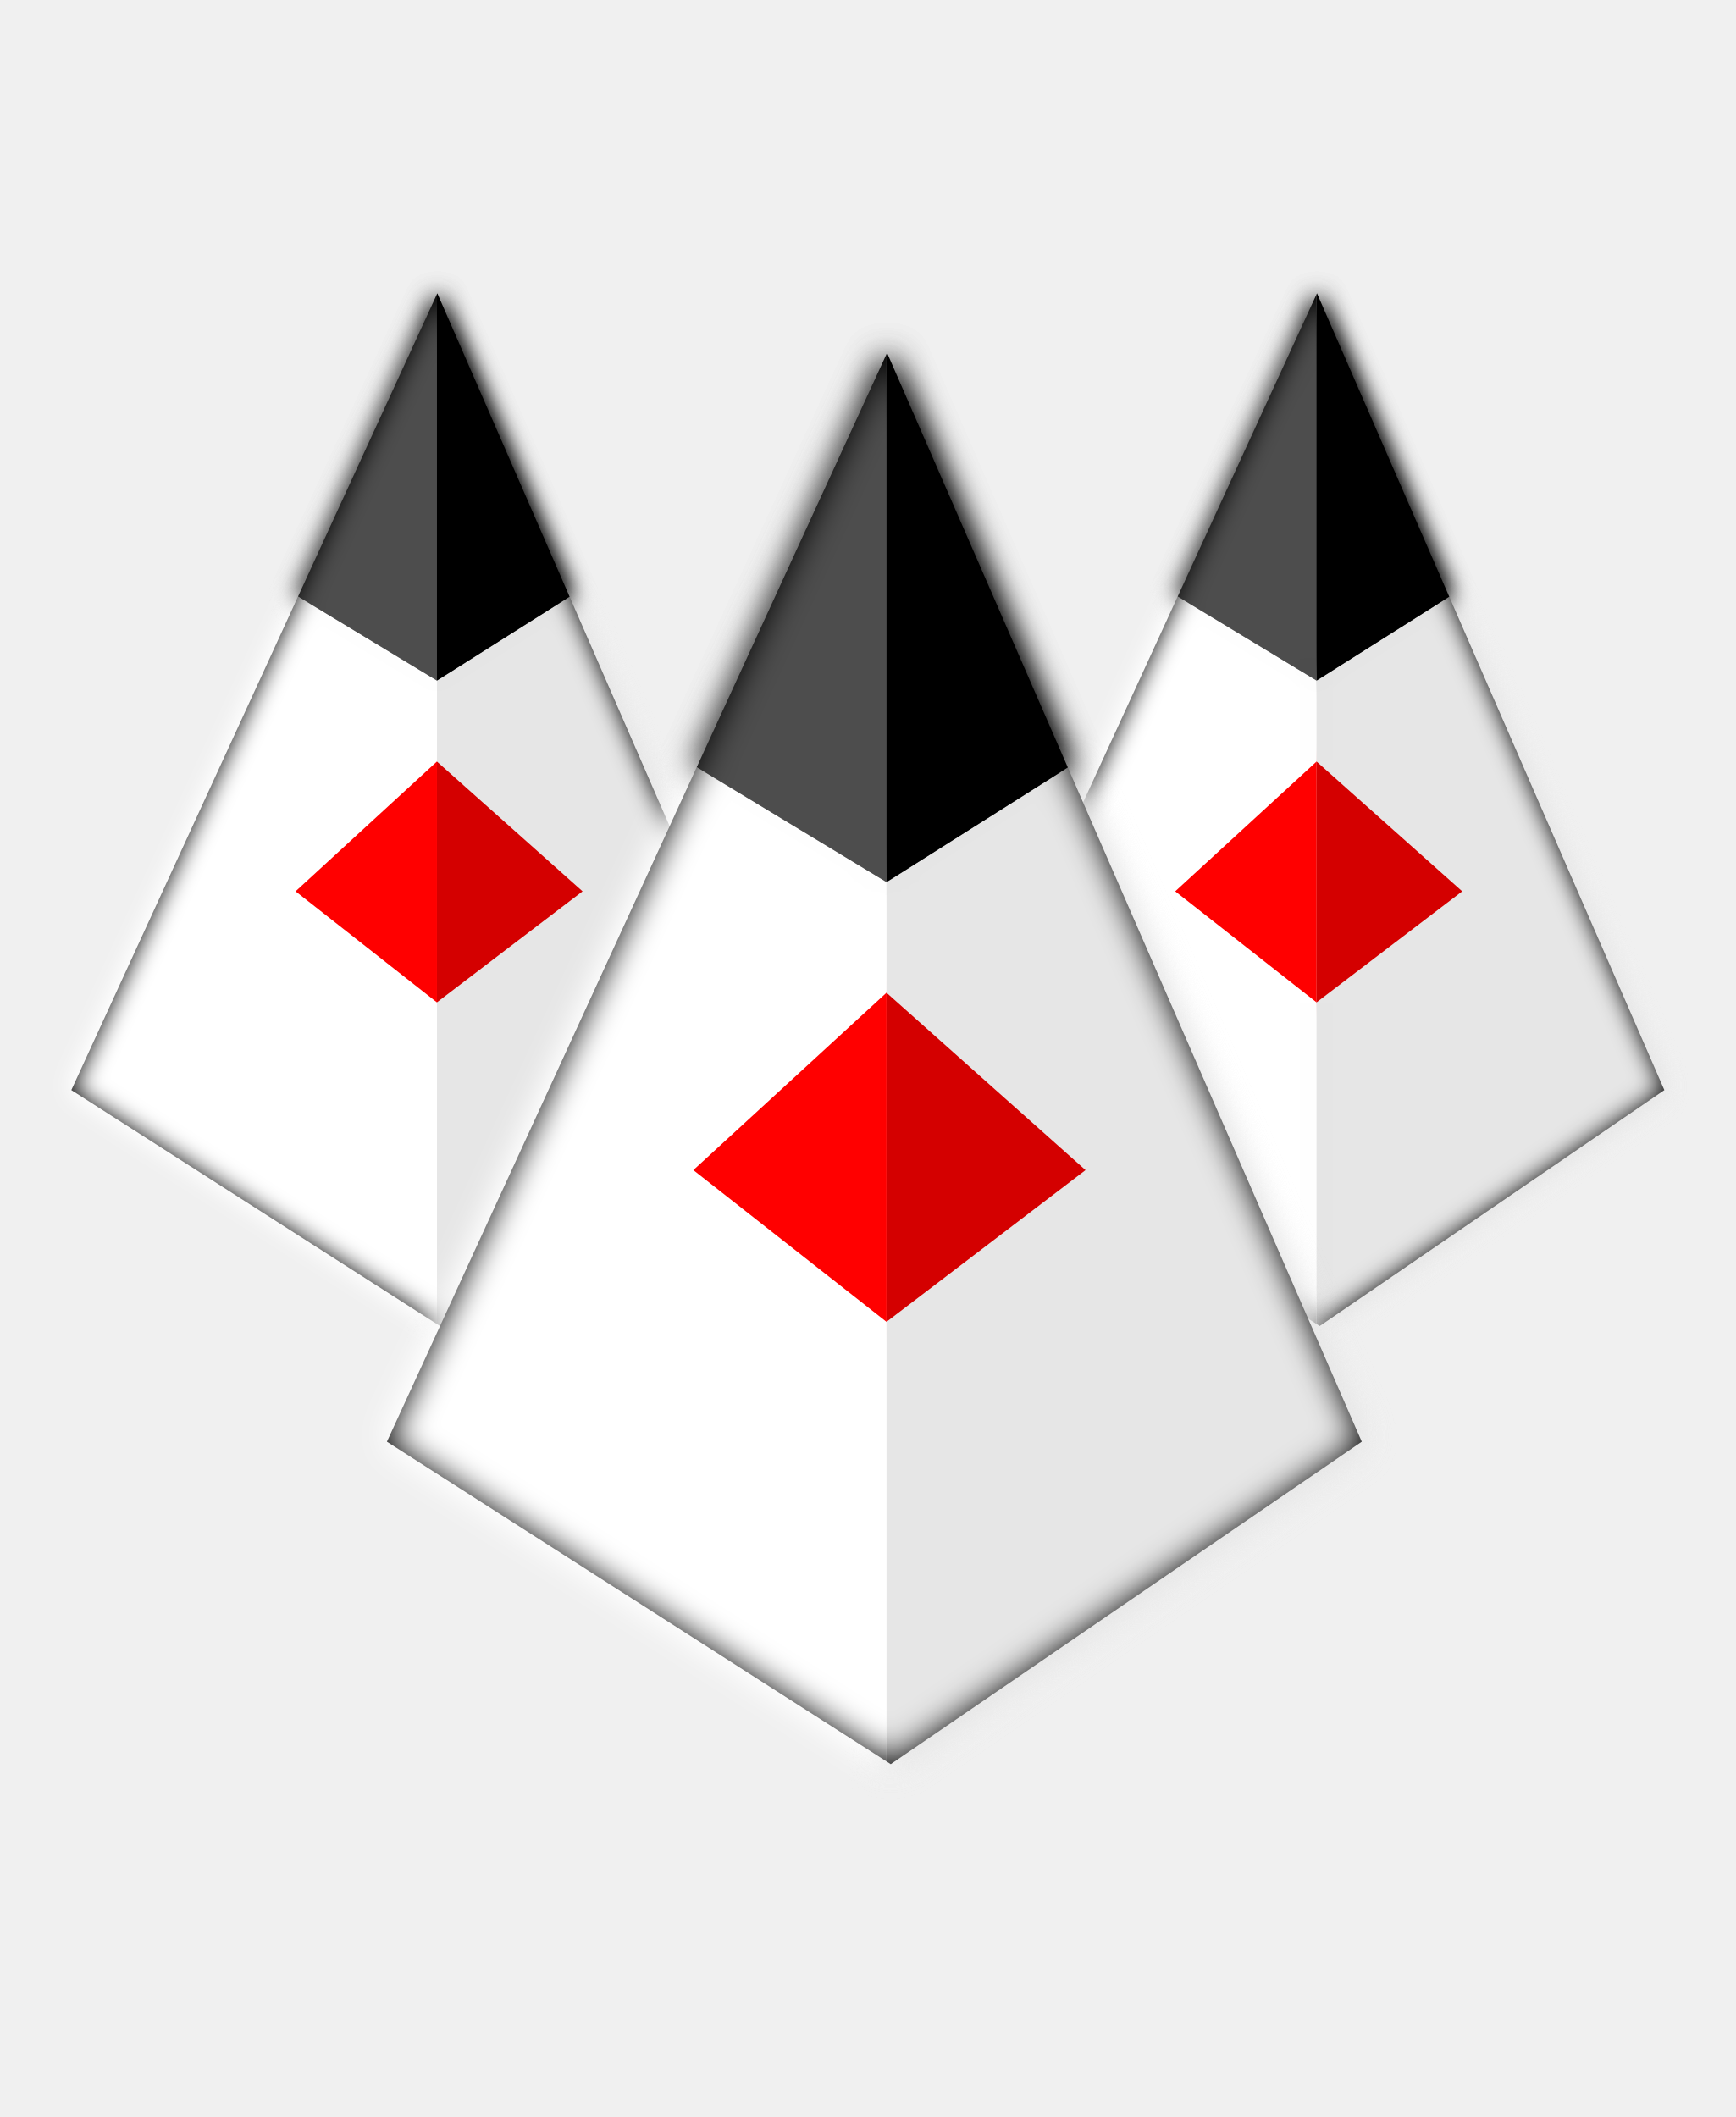
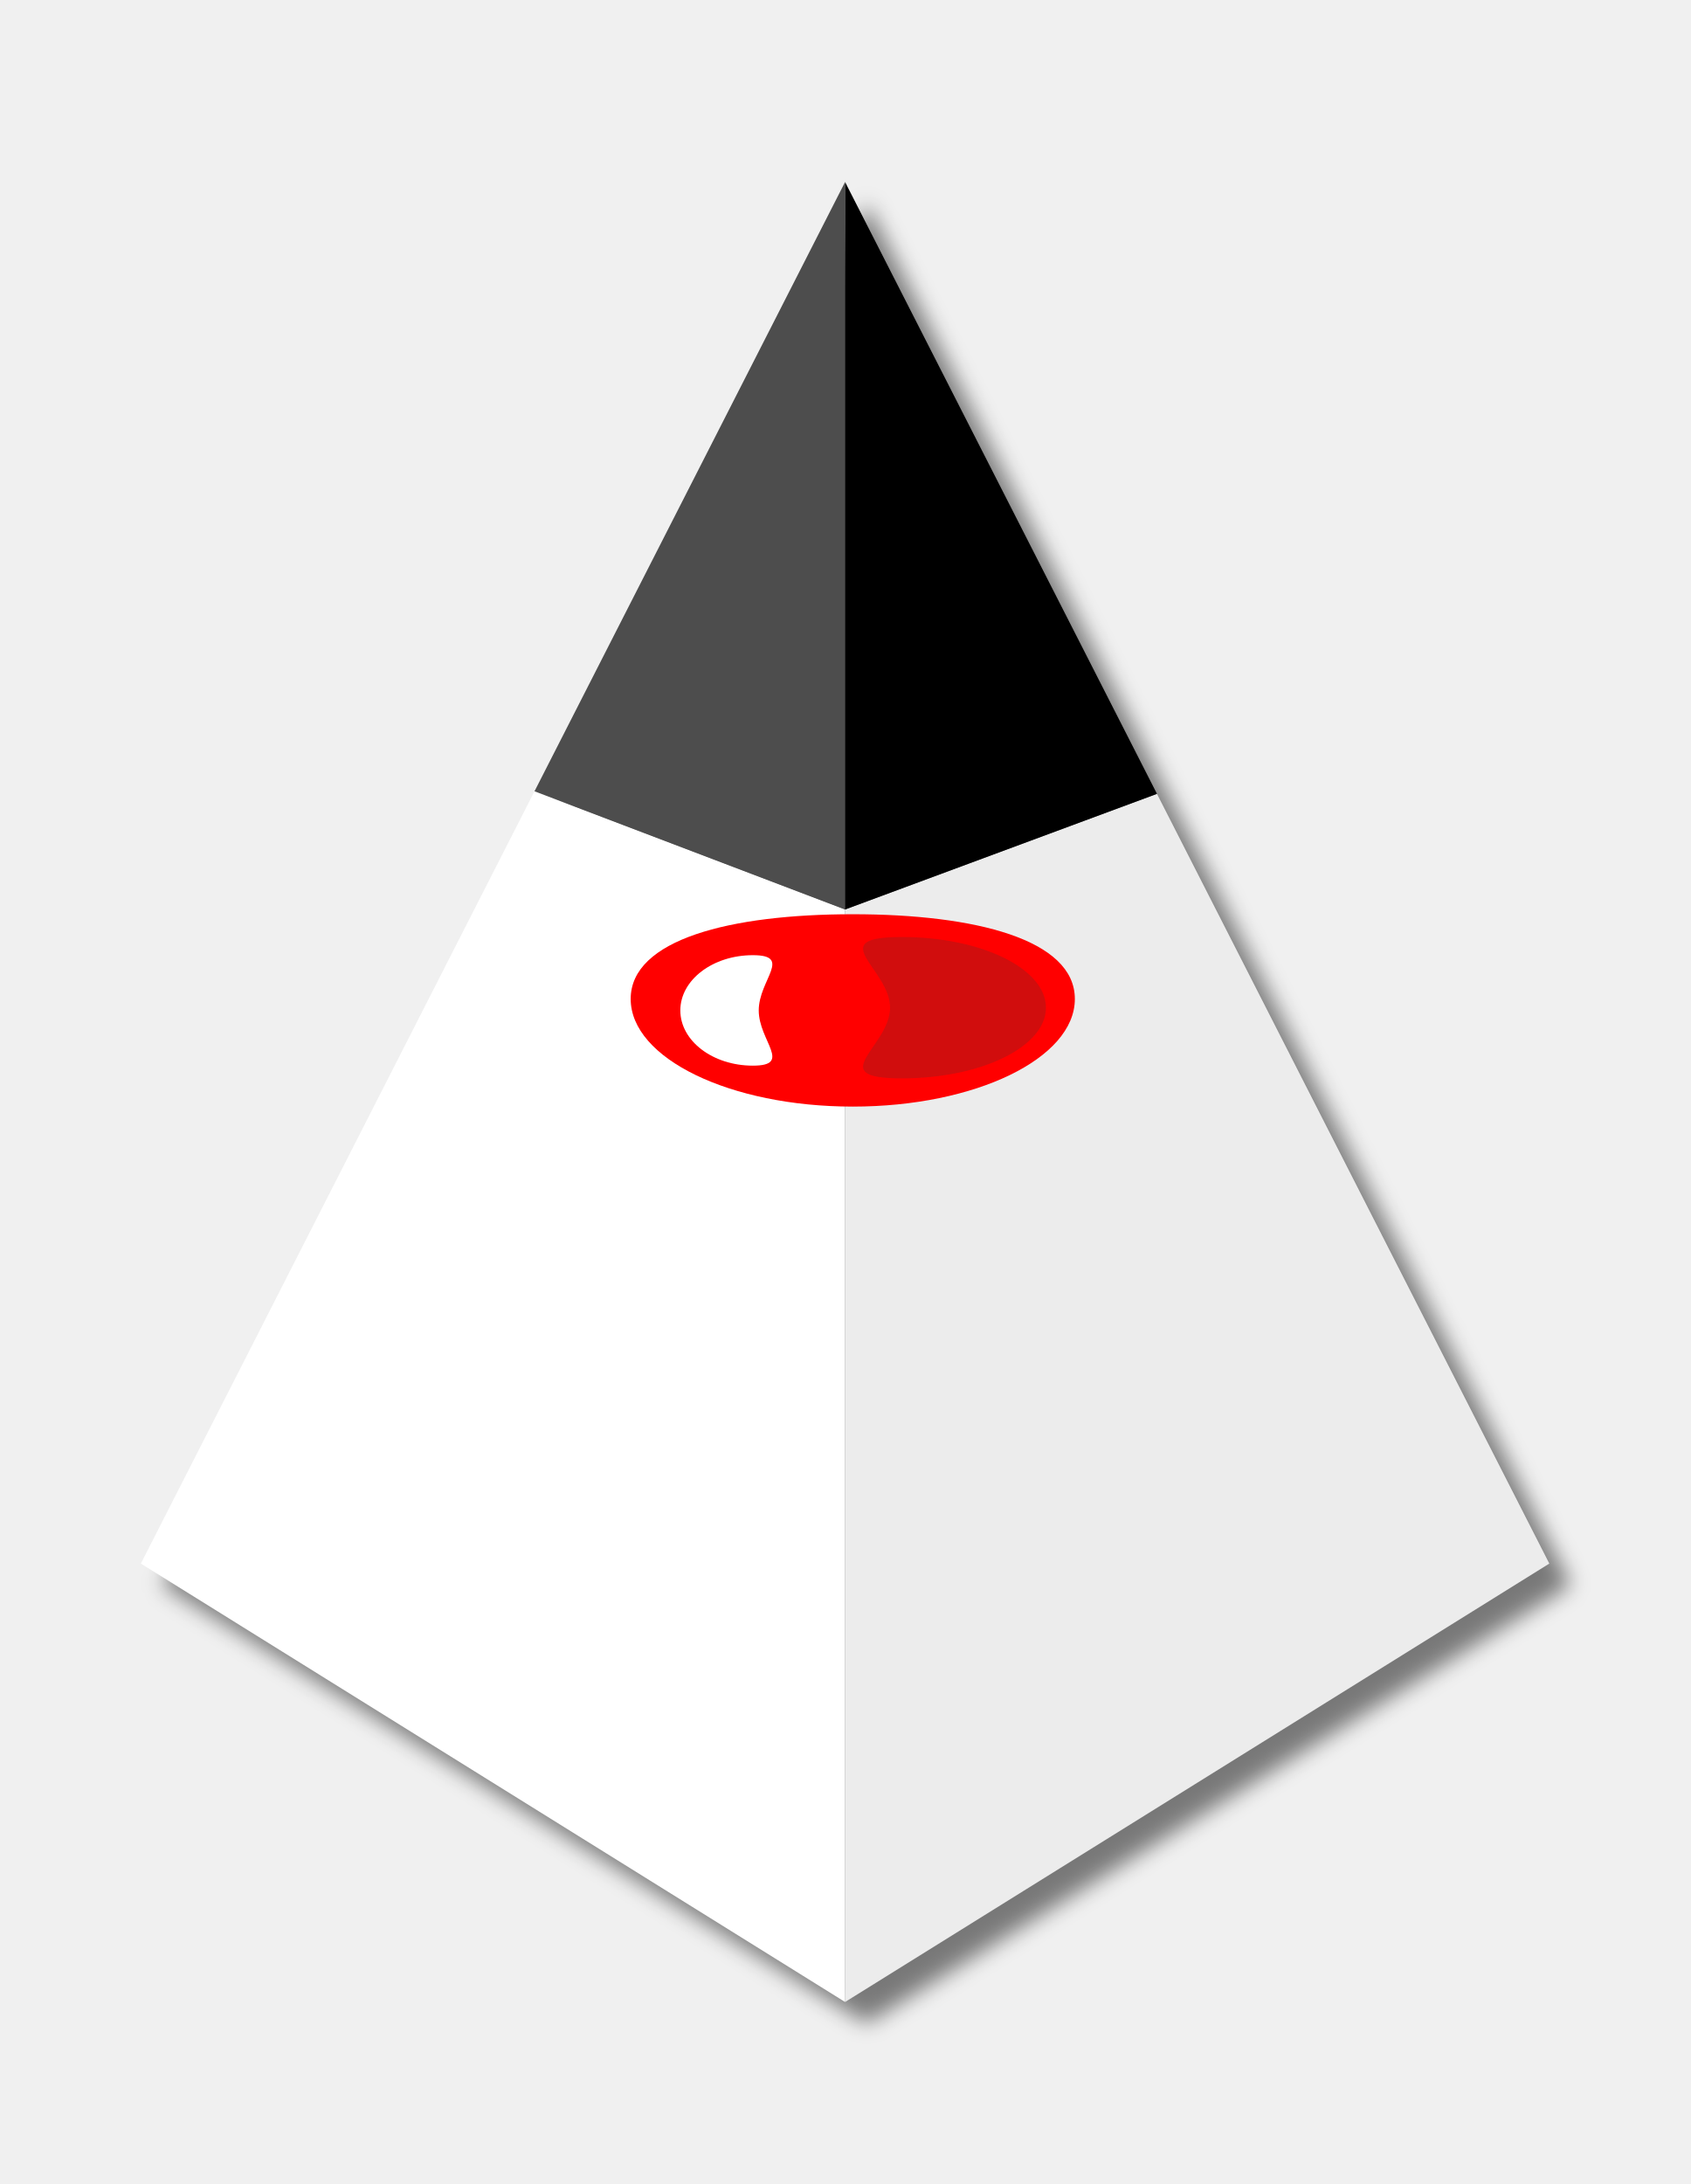
- <svg xmlns="http://www.w3.org/2000/svg" width="150.755mm" height="183.881mm" viewBox="0 0 534.17 651.548" id="svg2" version="1.1">
+ <svg xmlns="http://www.w3.org/2000/svg" width="132.565mm" height="171.268mm" viewBox="0 0 469.718 606.855" id="svg2" version="1.1">
  <defs id="defs4">
    <filter y="-0.25" height="1.5" style="color-interpolation-filters:sRGB" id="filter4703">
      <feGaussianBlur stdDeviation="5" result="result6" id="feGaussianBlur4705" />
      <feComposite result="result8" in="SourceGraphic" operator="atop" in2="result6" id="feComposite4707" />
      <feComposite result="result9" operator="over" in2="SourceAlpha" in="result8" id="feComposite4709" />
      <feColorMatrix values="1 0 0 0 0 0 1 0 0 0 0 0 1 0 0 0 0 0 1 0 " result="result10" id="feColorMatrix4711" />
      <feBlend in="result10" mode="normal" in2="result6" id="feBlend4713" />
    </filter>
    <filter y="-0.25" height="1.5" style="color-interpolation-filters:sRGB" id="filter4715">
      <feGaussianBlur stdDeviation="5" result="result6" id="feGaussianBlur4717" />
      <feComposite result="result8" in="SourceGraphic" operator="atop" in2="result6" id="feComposite4719" />
      <feComposite result="result9" operator="over" in2="SourceAlpha" in="result8" id="feComposite4721" />
      <feColorMatrix values="1 0 0 0 0 0 1 0 0 0 0 0 1 0 0 0 0 0 1 0 " result="result10" id="feColorMatrix4723" />
      <feBlend in="result10" mode="normal" in2="result6" id="feBlend4725" />
    </filter>
    <filter y="-0.25" height="1.5" style="color-interpolation-filters:sRGB" id="filter4727">
      <feGaussianBlur stdDeviation="5" result="result6" id="feGaussianBlur4729" />
      <feComposite result="result8" in="SourceGraphic" operator="atop" in2="result6" id="feComposite4731" />
      <feComposite result="result9" operator="over" in2="SourceAlpha" in="result8" id="feComposite4733" />
      <feColorMatrix values="1 0 0 0 0 0 1 0 0 0 0 0 1 0 0 0 0 0 1 0 " result="result10" id="feColorMatrix4735" />
      <feBlend in="result10" mode="normal" in2="result6" id="feBlend4737" />
    </filter>
+     <filter y="-0.25" height="1.5" style="color-interpolation-filters:sRGB" id="filter4613">
+       <feGaussianBlur stdDeviation="5" result="result6" id="feGaussianBlur4615" />
+       <feComposite result="result8" in="SourceGraphic" operator="atop" in2="result6" id="feComposite4617" />
+       <feComposite result="result9" operator="over" in2="SourceAlpha" in="result8" id="feComposite4619" />
+       <feColorMatrix values="1 0 0 0 0 0 1 0 0 0 0 0 1 0 0 0 0 0 1 0 " result="result10" id="feColorMatrix4621" />
+       <feBlend in="result10" mode="normal" in2="result6" id="feBlend4623" />
+     </filter>
+     <filter y="-0.25" height="1.5" style="color-interpolation-filters:sRGB" id="filter4625">
+       <feGaussianBlur stdDeviation="5" result="result6" id="feGaussianBlur4627" />
+       <feComposite result="result8" in="SourceGraphic" operator="atop" in2="result6" id="feComposite4629" />
+       <feComposite result="result9" operator="over" in2="SourceAlpha" in="result8" id="feComposite4631" />
+       <feColorMatrix values="1 0 0 0 0 0 1 0 0 0 0 0 1 0 0 0 0 0 1 0 " result="result10" id="feColorMatrix4633" />
+       <feBlend in="result10" mode="normal" in2="result6" id="feBlend4635" />
+     </filter>
+     <filter y="-0.25" height="1.5" style="color-interpolation-filters:sRGB" id="filter4637">
+       <feGaussianBlur stdDeviation="5" result="result6" id="feGaussianBlur4639" />
+       <feComposite result="result8" in="SourceGraphic" operator="atop" in2="result6" id="feComposite4641" />
+       <feComposite result="result9" operator="over" in2="SourceAlpha" in="result8" id="feComposite4643" />
+       <feColorMatrix values="1 0 0 0 0 0 1 0 0 0 0 0 1 0 0 0 0 0 1 0 " result="result10" id="feColorMatrix4645" />
+       <feBlend in="result10" mode="normal" in2="result6" id="feBlend4647" />
+     </filter>
+     <filter style="color-interpolation-filters:sRGB" id="filter4706">
+       <feFlood flood-opacity="0.498" flood-color="rgb(0,0,0)" result="flood" id="feFlood4708" />
+       <feComposite in="flood" in2="SourceGraphic" operator="in" result="composite1" id="feComposite4710" />
+       <feGaussianBlur in="composite1" stdDeviation="3" result="blur" id="feGaussianBlur4712" />
+       <feOffset dx="6" dy="6" result="offset" id="feOffset4714" />
+       <feComposite in="SourceGraphic" in2="offset" operator="over" result="composite2" id="feComposite4716" />
+     </filter>
  </defs>
-   <g id="layer1" transform="translate(-10.71131,-144.7813)">
-     <g transform="matrix(0.731766,0,0,0.731766,208.3997,50.40344)" id="g4251-5-6" style="stroke:none;filter:url(#filter4703)">
-       <path id="path4204-3-2" d="m 283.572,415.219 -58.424,-35.363 -95.344,207.584 153.768,98.422 0,-270.643 z" style="fill:#ffffff;fill-rule:evenodd;stroke:none;stroke-width:1px;stroke-linecap:butt;stroke-linejoin:miter;stroke-opacity:1" />
-       <path id="path4155-5-6" d="m 283.572,415.219 0,270.643 1.291,0.826 144.957,-99.248 -90.459,-207.498 -55.789,35.277 z" style="fill:#e6e6e6;fill-rule:evenodd;stroke:none;stroke-width:1px;stroke-linecap:butt;stroke-linejoin:miter;stroke-opacity:1" />
-       <path id="path4201-6-1" d="m 283.572,252.658 -58.424,127.197 58.424,35.363 0,-162.561 z" style="fill:#4d4d4d;fill-rule:evenodd;stroke:none;stroke-width:1px;stroke-linecap:butt;stroke-linejoin:miter;stroke-opacity:1" />
-       <path id="path4140-2-8" d="m 283.572,252.658 0,162.561 55.789,-35.277 -55.635,-127.619 -0.154,0.336 z" style="fill:#000000;fill-rule:evenodd;stroke:none;stroke-width:1px;stroke-linecap:butt;stroke-linejoin:miter;stroke-opacity:1" />
-       <path id="path4249-9-7" d="m 283.572,449.283 -0.023,-0.021 -59.439,54.588 59.439,46.701 0.023,-0.018 0,-101.25 z" style="fill:#ff0000;fill-rule:evenodd;stroke:none;stroke-width:1.698px;stroke-linecap:butt;stroke-linejoin:miter;stroke-opacity:1" />
-       <path id="path4208-1-9" d="m 283.572,449.283 0,101.25 61.236,-46.684 -61.236,-54.566 z" style="fill:#d40000;fill-rule:evenodd;stroke:none;stroke-width:1.698px;stroke-linecap:butt;stroke-linejoin:miter;stroke-opacity:1" />
-     </g>
-     <g transform="matrix(0.731766,0,0,0.731766,-62.32123,50.40344)" id="g4251-5" style="stroke:none;filter:url(#filter4727)">
-       <path id="path4204-3" d="m 283.572,415.219 -58.424,-35.363 -95.344,207.584 153.768,98.422 0,-270.643 z" style="fill:#ffffff;fill-rule:evenodd;stroke:none;stroke-width:1px;stroke-linecap:butt;stroke-linejoin:miter;stroke-opacity:1" />
-       <path id="path4155-5" d="m 283.572,415.219 0,270.643 1.291,0.826 144.957,-99.248 -90.459,-207.498 -55.789,35.277 z" style="fill:#e6e6e6;fill-rule:evenodd;stroke:none;stroke-width:1px;stroke-linecap:butt;stroke-linejoin:miter;stroke-opacity:1" />
-       <path id="path4201-6" d="m 283.572,252.658 -58.424,127.197 58.424,35.363 0,-162.561 z" style="fill:#4d4d4d;fill-rule:evenodd;stroke:none;stroke-width:1px;stroke-linecap:butt;stroke-linejoin:miter;stroke-opacity:1" />
-       <path id="path4140-2" d="m 283.572,252.658 0,162.561 55.789,-35.277 -55.635,-127.619 -0.154,0.336 z" style="fill:#000000;fill-rule:evenodd;stroke:none;stroke-width:1px;stroke-linecap:butt;stroke-linejoin:miter;stroke-opacity:1" />
-       <path id="path4249-9" d="m 283.572,449.283 -0.023,-0.021 -59.439,54.588 59.439,46.701 0.023,-0.018 0,-101.25 z" style="fill:#ff0000;fill-rule:evenodd;stroke:none;stroke-width:1.698px;stroke-linecap:butt;stroke-linejoin:miter;stroke-opacity:1" />
-       <path id="path4208-1" d="m 283.572,449.283 0,101.25 61.236,-46.684 -61.236,-54.566 z" style="fill:#d40000;fill-rule:evenodd;stroke:none;stroke-width:1.698px;stroke-linecap:butt;stroke-linejoin:miter;stroke-opacity:1" />
-     </g>
-     <g id="g4251" transform="translate(-0.0143738,1.05032)" style="stroke:none;filter:url(#filter4715)">
-       <path id="path4204" d="m 283.572,415.219 -58.424,-35.363 -95.344,207.584 153.768,98.422 0,-270.643 z" style="fill:#ffffff;fill-rule:evenodd;stroke:none;stroke-width:1px;stroke-linecap:butt;stroke-linejoin:miter;stroke-opacity:1" />
-       <path id="path4155" d="m 283.572,415.219 0,270.643 1.291,0.826 144.957,-99.248 -90.459,-207.498 -55.789,35.277 z" style="fill:#e6e6e6;fill-rule:evenodd;stroke:none;stroke-width:1px;stroke-linecap:butt;stroke-linejoin:miter;stroke-opacity:1" />
-       <path id="path4201" d="m 283.572,252.658 -58.424,127.197 58.424,35.363 0,-162.561 z" style="fill:#4d4d4d;fill-rule:evenodd;stroke:none;stroke-width:1px;stroke-linecap:butt;stroke-linejoin:miter;stroke-opacity:1" />
-       <path id="path4140" d="m 283.572,252.658 0,162.561 55.789,-35.277 -55.635,-127.619 -0.154,0.336 z" style="fill:#000000;fill-rule:evenodd;stroke:none;stroke-width:1px;stroke-linecap:butt;stroke-linejoin:miter;stroke-opacity:1" />
-       <path id="path4249" d="m 283.572,449.283 -0.023,-0.021 -59.439,54.588 59.439,46.701 0.023,-0.018 0,-101.25 z" style="fill:#ff0000;fill-rule:evenodd;stroke:none;stroke-width:1.698px;stroke-linecap:butt;stroke-linejoin:miter;stroke-opacity:1" />
-       <path id="path4208" d="m 283.572,449.283 0,101.25 61.236,-46.684 -61.236,-54.566 z" style="fill:#d40000;fill-rule:evenodd;stroke:none;stroke-width:1.698px;stroke-linecap:butt;stroke-linejoin:miter;stroke-opacity:1" />
+   <g id="layer1" transform="translate(-48.59353,-148.9014)">
+     <g id="g4673" style="filter:url(#filter4706)">
+       <path id="path4331" d="m 283.45,401.615 -86.311,-32.846 -109.402,214.592 195.713,121.824 0,-303.57 z" style="fill:#ffffff;fill-rule:evenodd;stroke:none;stroke-width:1px;stroke-linecap:butt;stroke-linejoin:miter;stroke-opacity:1" />
+       <path id="path4317" d="m 283.45,401.615 0,303.57 L 479.168,583.361 370.127,369.484 283.45,401.615 Z" style="fill:#ececec;fill-rule:evenodd;stroke:none;stroke-width:1px;stroke-linecap:butt;stroke-linejoin:miter;stroke-opacity:1" />
+       <path id="path4340" d="m 283.45,199.473 -86.311,169.297 86.311,32.846 0,-202.143 z" style="fill:#4d4d4d;fill-rule:evenodd;stroke:none;stroke-width:1px;stroke-linecap:butt;stroke-linejoin:miter;stroke-opacity:1" />
+       <path id="path4308" d="m 283.45,199.473 0,202.143 86.678,-32.131 -86.678,-170.012 z" style="fill:#000000;fill-rule:evenodd;stroke:none;stroke-width:1px;stroke-linecap:butt;stroke-linejoin:miter;stroke-opacity:1" />
+       <path id="path4342" d="m 347.305,426.478 c -10e-6,16.516 -27.632,29.905 -61.718,29.905 -34.086,0 -61.718,-13.389 -61.718,-29.905 -1e-5,-16.516 27.632,-23.542 61.718,-23.542 34.086,0 61.718,7.026 61.718,23.542 z" style="color:#000000;clip-rule:nonzero;display:inline;overflow:visible;visibility:visible;opacity:1;isolation:auto;mix-blend-mode:normal;color-interpolation:sRGB;color-interpolation-filters:linearRGB;solid-color:#000000;solid-opacity:1;fill:#ff0000;fill-opacity:1;fill-rule:nonzero;stroke:none;stroke-width:3.563;stroke-linecap:butt;stroke-linejoin:miter;stroke-miterlimit:4;stroke-dasharray:none;stroke-dashoffset:0;stroke-opacity:1;color-rendering:auto;image-rendering:auto;shape-rendering:auto;text-rendering:auto;enable-background:accumulate" />
+       <path id="path4345" d="m 259.455,429.66 c 0,8.476 9.498,15.348 -1.634,15.348 -11.133,0 -20.157,-6.872 -20.157,-15.348 0,-8.476 9.025,-15.348 20.157,-15.348 11.133,0 1.634,6.872 1.634,15.348 z" style="color:#000000;clip-rule:nonzero;display:inline;overflow:visible;visibility:visible;opacity:1;isolation:auto;mix-blend-mode:normal;color-interpolation:sRGB;color-interpolation-filters:linearRGB;solid-color:#000000;solid-opacity:1;fill:#ffffff;fill-opacity:1;fill-rule:nonzero;stroke:none;stroke-width:2.414;stroke-linecap:butt;stroke-linejoin:miter;stroke-miterlimit:4;stroke-dasharray:none;stroke-dashoffset:0;stroke-opacity:1;color-rendering:auto;image-rendering:auto;shape-rendering:auto;text-rendering:auto;enable-background:accumulate" />
+       <path id="path4345-0" d="m 295.955,428.902 c 0,10.848 -18.88,19.641 3.249,19.641 22.129,0 40.067,-8.794 40.067,-19.641 0,-10.848 -17.939,-19.641 -40.067,-19.641 -22.129,0 -3.249,8.794 -3.249,19.641 z" style="color:#000000;clip-rule:nonzero;display:inline;overflow:visible;visibility:visible;opacity:1;isolation:auto;mix-blend-mode:normal;color-interpolation:sRGB;color-interpolation-filters:linearRGB;solid-color:#000000;solid-opacity:1;fill:#d10d0d;fill-opacity:1;fill-rule:nonzero;stroke:none;stroke-width:2.414;stroke-linecap:butt;stroke-linejoin:miter;stroke-miterlimit:4;stroke-dasharray:none;stroke-dashoffset:0;stroke-opacity:1;color-rendering:auto;image-rendering:auto;shape-rendering:auto;text-rendering:auto;enable-background:accumulate" />
    </g>
  </g>
</svg>
